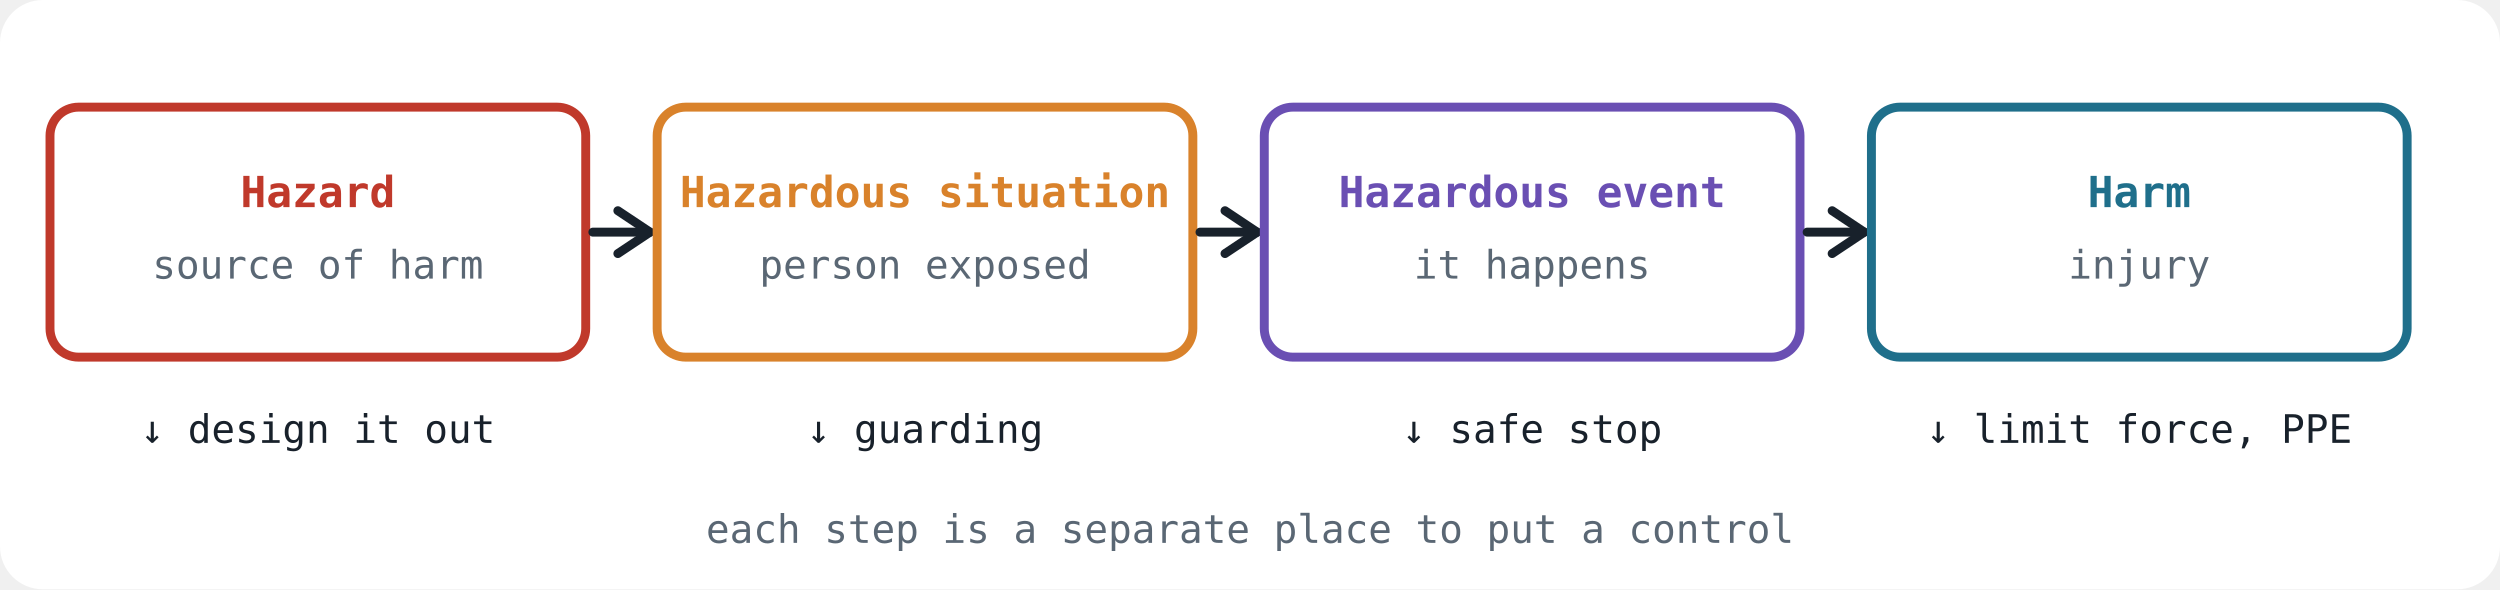
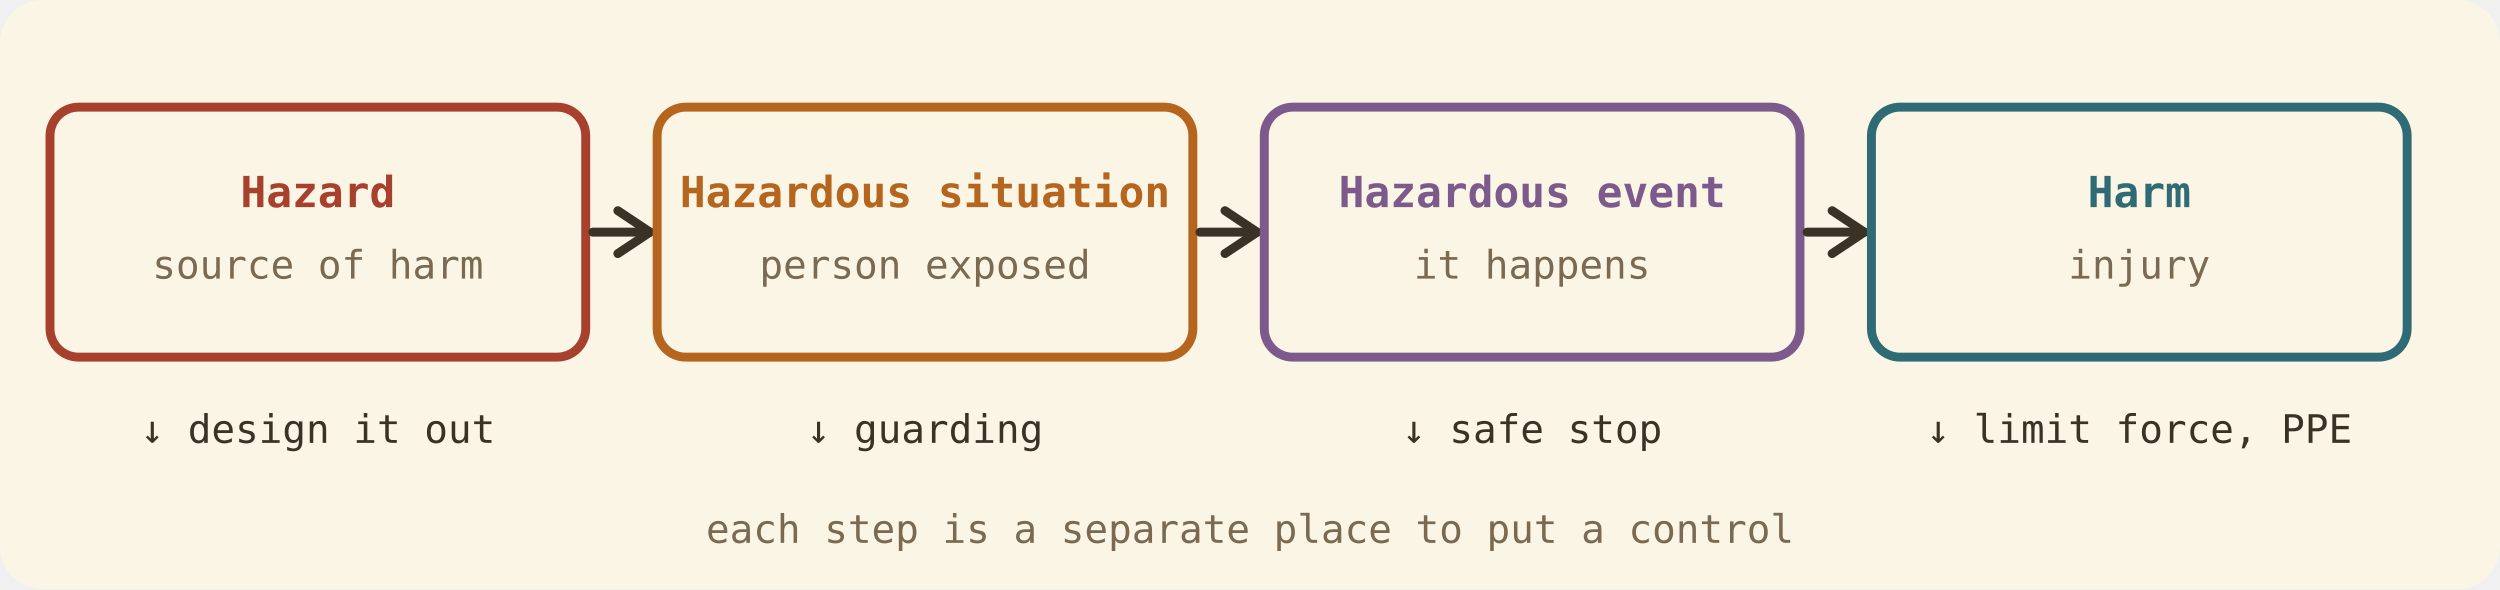
<svg xmlns="http://www.w3.org/2000/svg" viewBox="0 0 700 165" width="700" height="165">
-   <rect width="700" height="165" rx="12" fill="#ffffff" />
-   <rect x="14" y="30" width="150" height="70" rx="8" fill="#ffffff" stroke="#c0392b" stroke-width="2.5" />
-   <text x="89" y="58" font-family="JetBrains Mono, monospace" font-size="12" font-weight="600" fill="#c0392b" text-anchor="middle">Hazard</text>
-   <text x="89" y="78" font-family="JetBrains Mono, monospace" font-size="11" font-weight="400" fill="#5a6774" text-anchor="middle">source of harm</text>
-   <text x="89" y="124" font-family="JetBrains Mono, monospace" font-size="11" font-weight="400" fill="#18212b" text-anchor="middle">↓ design it out</text>
-   <polyline points="166,65 182,65" fill="none" stroke="#18212b" stroke-width="2.5" stroke-linecap="round" stroke-linejoin="round" />
-   <polyline points="173.0,71.0 182,65 173.0,59.0" fill="none" stroke="#18212b" stroke-width="2.5" stroke-linecap="round" stroke-linejoin="round" />
-   <rect x="184" y="30" width="150" height="70" rx="8" fill="#ffffff" stroke="#d9822b" stroke-width="2.5" />
-   <text x="259" y="58" font-family="JetBrains Mono, monospace" font-size="12" font-weight="600" fill="#d9822b" text-anchor="middle">Hazardous situation</text>
-   <text x="259" y="78" font-family="JetBrains Mono, monospace" font-size="11" font-weight="400" fill="#5a6774" text-anchor="middle">person exposed</text>
-   <text x="259" y="124" font-family="JetBrains Mono, monospace" font-size="11" font-weight="400" fill="#18212b" text-anchor="middle">↓ guarding</text>
-   <polyline points="336,65 352,65" fill="none" stroke="#18212b" stroke-width="2.5" stroke-linecap="round" stroke-linejoin="round" />
-   <polyline points="343.0,71.0 352,65 343.0,59.0" fill="none" stroke="#18212b" stroke-width="2.5" stroke-linecap="round" stroke-linejoin="round" />
-   <rect x="354" y="30" width="150" height="70" rx="8" fill="#ffffff" stroke="#6a4fb3" stroke-width="2.5" />
-   <text x="429" y="58" font-family="JetBrains Mono, monospace" font-size="12" font-weight="600" fill="#6a4fb3" text-anchor="middle">Hazardous event</text>
-   <text x="429" y="78" font-family="JetBrains Mono, monospace" font-size="11" font-weight="400" fill="#5a6774" text-anchor="middle">it happens</text>
-   <text x="429" y="124" font-family="JetBrains Mono, monospace" font-size="11" font-weight="400" fill="#18212b" text-anchor="middle">↓ safe stop</text>
-   <polyline points="506,65 522,65" fill="none" stroke="#18212b" stroke-width="2.5" stroke-linecap="round" stroke-linejoin="round" />
-   <polyline points="513.0,71.0 522,65 513.0,59.0" fill="none" stroke="#18212b" stroke-width="2.5" stroke-linecap="round" stroke-linejoin="round" />
-   <rect x="524" y="30" width="150" height="70" rx="8" fill="#ffffff" stroke="#1f6f8b" stroke-width="2.5" />
-   <text x="599" y="58" font-family="JetBrains Mono, monospace" font-size="12" font-weight="600" fill="#1f6f8b" text-anchor="middle">Harm</text>
-   <text x="599" y="78" font-family="JetBrains Mono, monospace" font-size="11" font-weight="400" fill="#5a6774" text-anchor="middle">injury</text>
-   <text x="599" y="124" font-family="JetBrains Mono, monospace" font-size="11" font-weight="400" fill="#18212b" text-anchor="middle">↓ limit force, PPE</text>
-   <text x="350" y="152" font-family="JetBrains Mono, monospace" font-size="11" font-weight="400" fill="#5a6774" text-anchor="middle">each step is a separate place to put a control</text>
+   <rect width="700" height="165" rx="12" fill="#fbf5e6" />
+   <rect x="14" y="30" width="150" height="70" rx="8" fill="#fbf5e6" stroke="#a8402e" stroke-width="2.5" />
+   <text x="89" y="58" font-family="JetBrains Mono, monospace" font-size="12" font-weight="600" fill="#a8402e" text-anchor="middle">Hazard</text>
+   <text x="89" y="78" font-family="JetBrains Mono, monospace" font-size="11" font-weight="400" fill="#7a6a52" text-anchor="middle">source of harm</text>
+   <text x="89" y="124" font-family="JetBrains Mono, monospace" font-size="11" font-weight="400" fill="#3b3226" text-anchor="middle">↓ design it out</text>
+   <polyline points="166,65 182,65" fill="none" stroke="#3b3226" stroke-width="2.5" stroke-linecap="round" stroke-linejoin="round" />
+   <polyline points="173.0,71.0 182,65 173.0,59.0" fill="none" stroke="#3b3226" stroke-width="2.5" stroke-linecap="round" stroke-linejoin="round" />
+   <rect x="184" y="30" width="150" height="70" rx="8" fill="#fbf5e6" stroke="#b5651d" stroke-width="2.5" />
+   <text x="259" y="58" font-family="JetBrains Mono, monospace" font-size="12" font-weight="600" fill="#b5651d" text-anchor="middle">Hazardous situation</text>
+   <text x="259" y="78" font-family="JetBrains Mono, monospace" font-size="11" font-weight="400" fill="#7a6a52" text-anchor="middle">person exposed</text>
+   <text x="259" y="124" font-family="JetBrains Mono, monospace" font-size="11" font-weight="400" fill="#3b3226" text-anchor="middle">↓ guarding</text>
+   <polyline points="336,65 352,65" fill="none" stroke="#3b3226" stroke-width="2.5" stroke-linecap="round" stroke-linejoin="round" />
+   <polyline points="343.0,71.0 352,65 343.0,59.0" fill="none" stroke="#3b3226" stroke-width="2.5" stroke-linecap="round" stroke-linejoin="round" />
+   <rect x="354" y="30" width="150" height="70" rx="8" fill="#fbf5e6" stroke="#7d5a8c" stroke-width="2.5" />
+   <text x="429" y="58" font-family="JetBrains Mono, monospace" font-size="12" font-weight="600" fill="#7d5a8c" text-anchor="middle">Hazardous event</text>
+   <text x="429" y="78" font-family="JetBrains Mono, monospace" font-size="11" font-weight="400" fill="#7a6a52" text-anchor="middle">it happens</text>
+   <text x="429" y="124" font-family="JetBrains Mono, monospace" font-size="11" font-weight="400" fill="#3b3226" text-anchor="middle">↓ safe stop</text>
+   <polyline points="506,65 522,65" fill="none" stroke="#3b3226" stroke-width="2.5" stroke-linecap="round" stroke-linejoin="round" />
+   <polyline points="513.0,71.0 522,65 513.0,59.0" fill="none" stroke="#3b3226" stroke-width="2.5" stroke-linecap="round" stroke-linejoin="round" />
+   <rect x="524" y="30" width="150" height="70" rx="8" fill="#fbf5e6" stroke="#2f6b74" stroke-width="2.5" />
+   <text x="599" y="58" font-family="JetBrains Mono, monospace" font-size="12" font-weight="600" fill="#2f6b74" text-anchor="middle">Harm</text>
+   <text x="599" y="78" font-family="JetBrains Mono, monospace" font-size="11" font-weight="400" fill="#7a6a52" text-anchor="middle">injury</text>
+   <text x="599" y="124" font-family="JetBrains Mono, monospace" font-size="11" font-weight="400" fill="#3b3226" text-anchor="middle">↓ limit force, PPE</text>
+   <text x="350" y="152" font-family="JetBrains Mono, monospace" font-size="11" font-weight="400" fill="#7a6a52" text-anchor="middle">each step is a separate place to put a control</text>
</svg>
